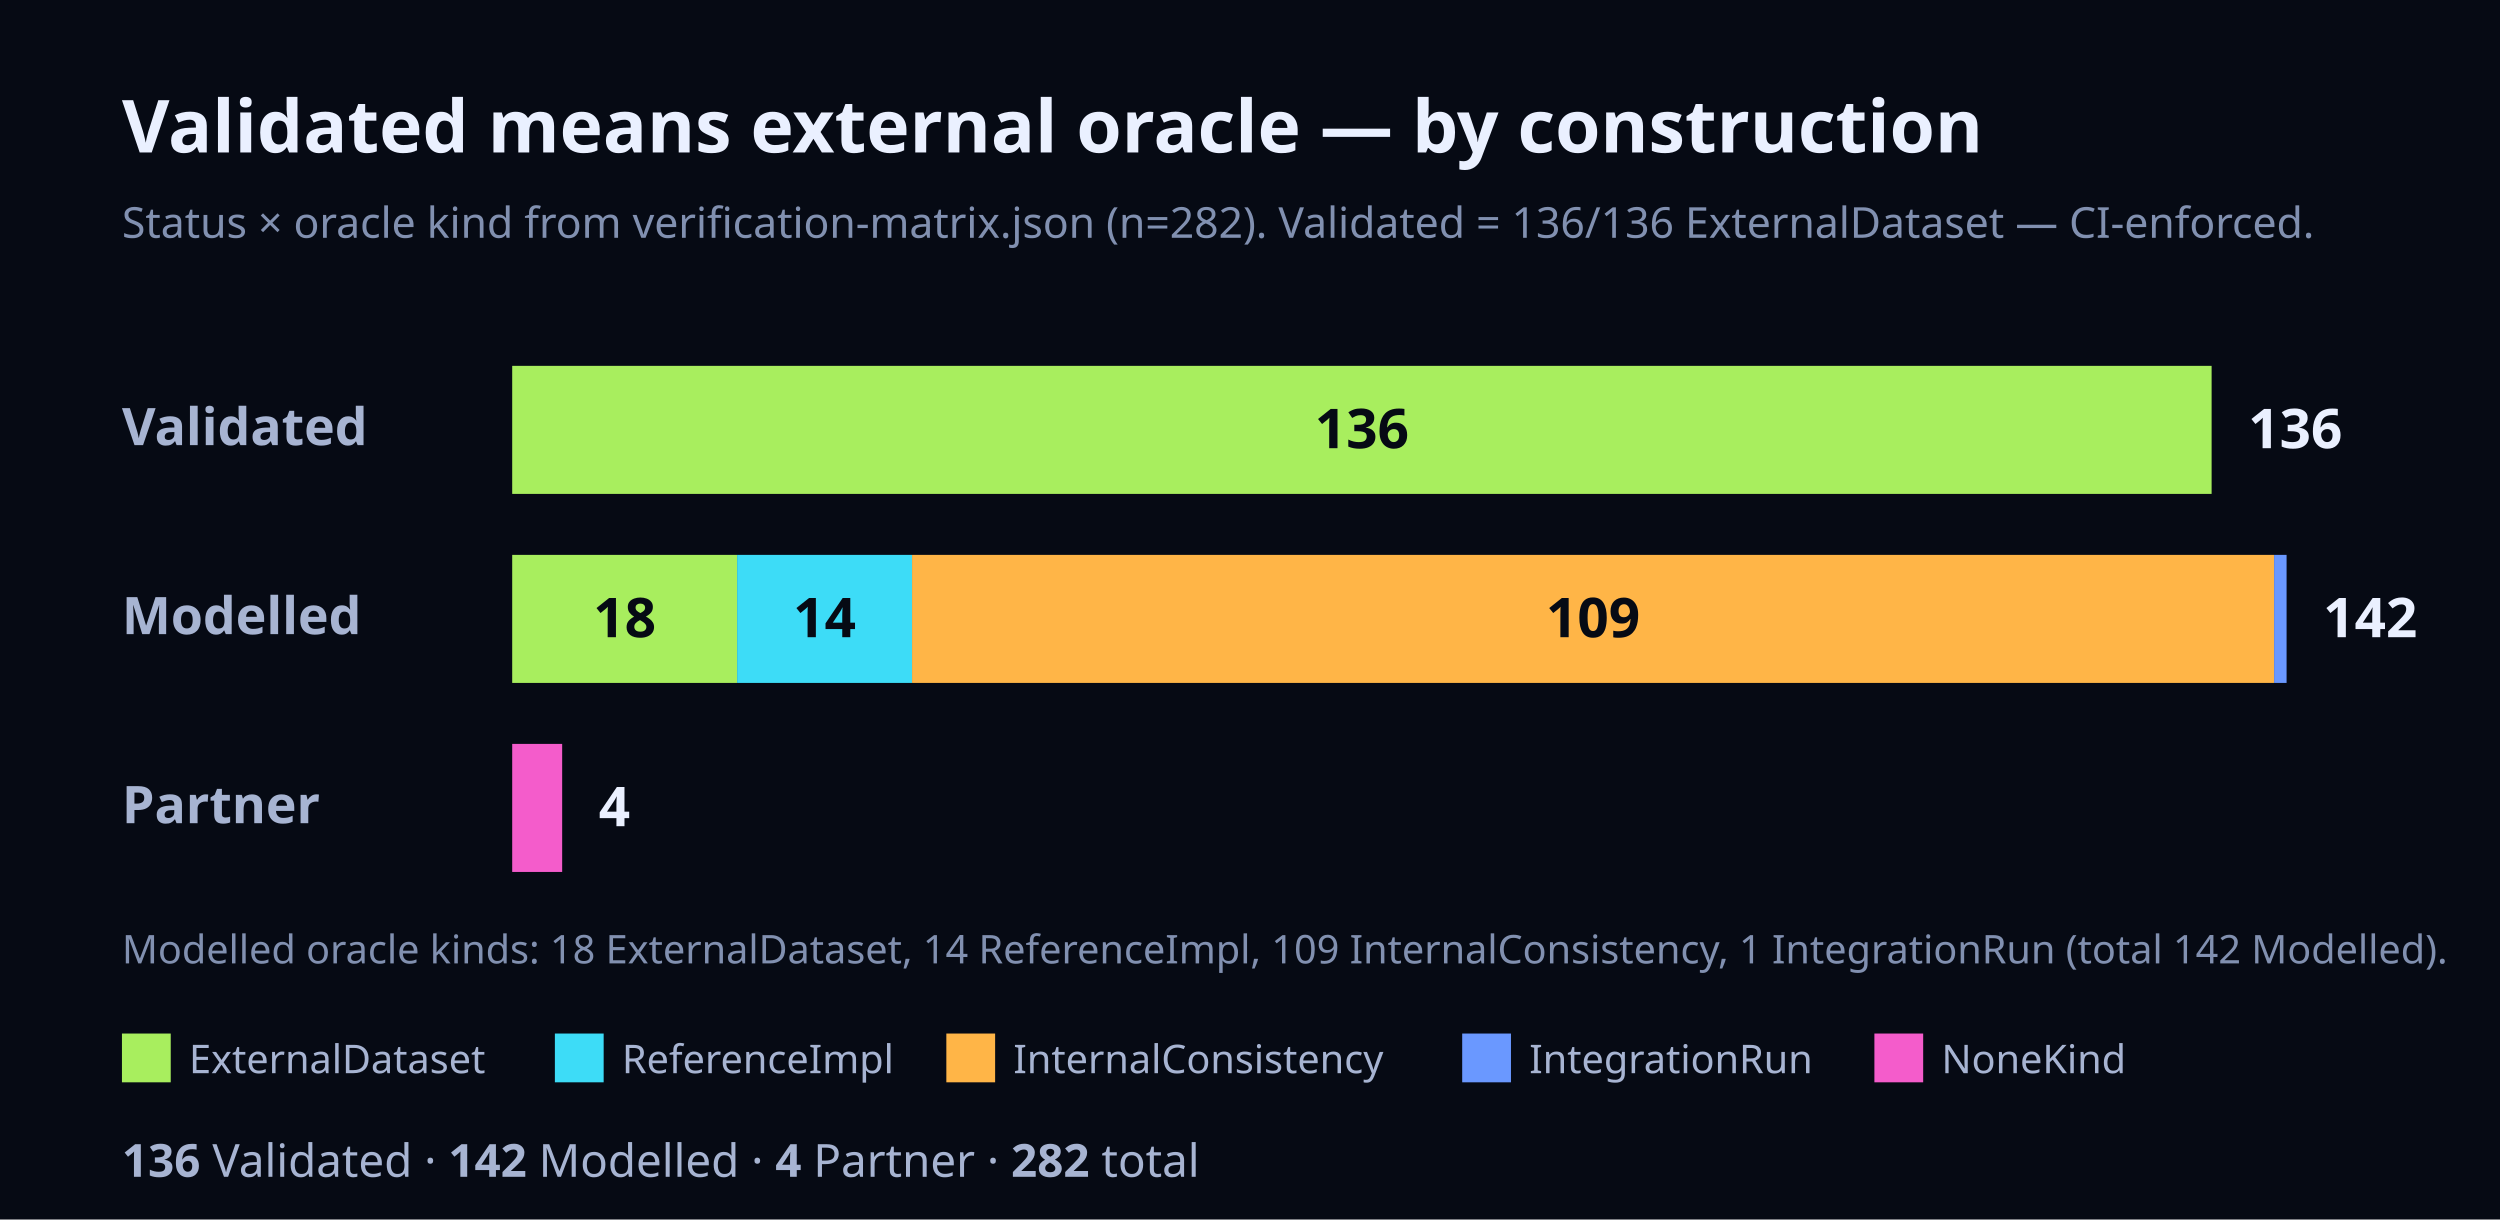
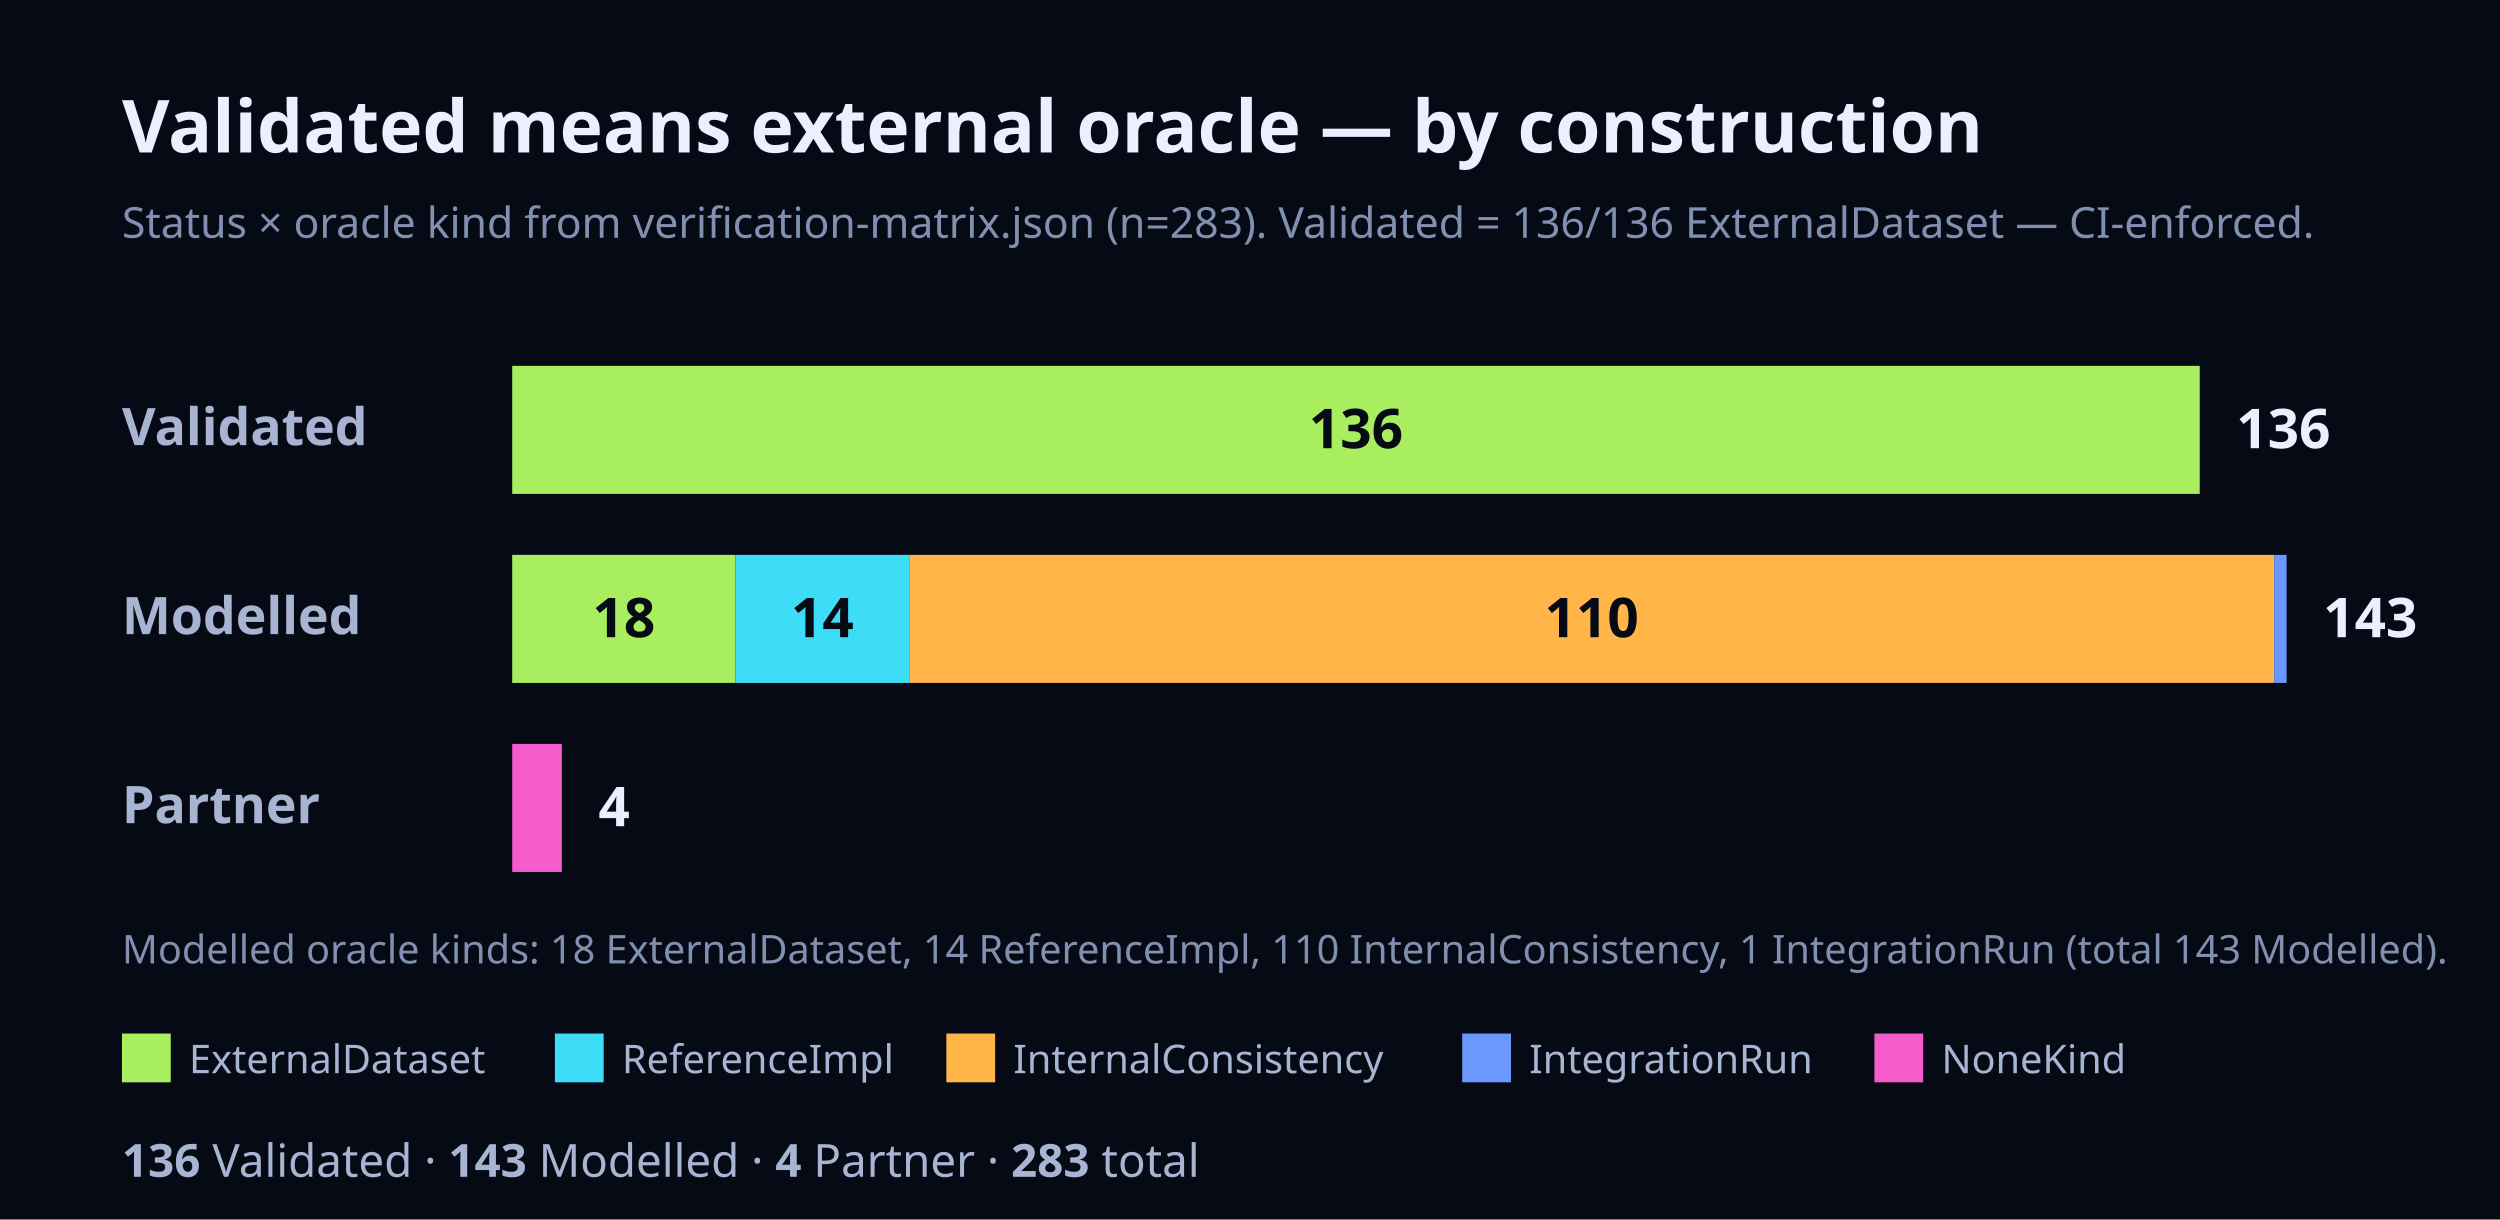
<svg xmlns="http://www.w3.org/2000/svg" width="820" height="400" viewBox="0 0 820 400" font-family="Geist, ui-sans-serif, system-ui, sans-serif">
  <rect x="0" y="0" width="820" height="400" fill="#060A14" />
  <text x="40" y="50" font-size="24" font-weight="700" fill="#EAF0FF">Validated means external oracle — by construction</text>
-   <text x="40" y="78" font-size="14" fill="#8190B0">Status × oracle kind from verification-matrix.json (n=282). Validated = 136/136 ExternalDataset — CI-enforced.</text>
+   <text x="40" y="78" font-size="14" fill="#8190B0">Status × oracle kind from verification-matrix.json (n=283). Validated = 136/136 ExternalDataset — CI-enforced.</text>
  <text x="40" y="146" font-size="17" font-weight="700" fill="#A7B4D2">Validated</text>
-   <rect x="168" y="120" width="557.41" height="42" fill="#A8EE5E" />
-   <text x="446.7" y="147" font-size="18" font-weight="700" fill="#060A14" text-anchor="middle">136</text>
-   <text x="737.41" y="147" font-size="18" font-weight="700" fill="#EAF0FF">136</text>
+   <rect x="168" y="120" width="553.51" height="42" fill="#A8EE5E" />
+   <text x="444.76" y="147" font-size="18" font-weight="700" fill="#060A14" text-anchor="middle">136</text>
+   <text x="733.51" y="147" font-size="18" font-weight="700" fill="#EAF0FF">136</text>
  <text x="40" y="208" font-size="17" font-weight="700" fill="#A7B4D2">Modelled</text>
-   <rect x="168" y="182" width="73.77" height="42" fill="#A8EE5E" />
-   <text x="204.89" y="209" font-size="18" font-weight="700" fill="#060A14" text-anchor="middle">18</text>
-   <rect x="241.77" y="182" width="57.38" height="42" fill="#3DDCF7" />
-   <text x="270.46" y="209" font-size="18" font-weight="700" fill="#060A14" text-anchor="middle">14</text>
-   <rect x="299.15" y="182" width="446.75" height="42" fill="#FFB547" />
-   <text x="522.53" y="209" font-size="18" font-weight="700" fill="#060A14" text-anchor="middle">109</text>
-   <rect x="745.9" y="182" width="4.1" height="42" fill="#6A98FF" />
-   <text x="762" y="209" font-size="18" font-weight="700" fill="#EAF0FF">142</text>
+   <rect x="168" y="182" width="73.26" height="42" fill="#A8EE5E" />
+   <text x="204.63" y="209" font-size="18" font-weight="700" fill="#060A14" text-anchor="middle">18</text>
+   <rect x="241.26" y="182" width="56.98" height="42" fill="#3DDCF7" />
+   <text x="269.75" y="209" font-size="18" font-weight="700" fill="#060A14" text-anchor="middle">14</text>
+   <rect x="298.24" y="182" width="447.69" height="42" fill="#FFB547" />
+   <text x="522.08" y="209" font-size="18" font-weight="700" fill="#060A14" text-anchor="middle">110</text>
+   <rect x="745.93" y="182" width="4.07" height="42" fill="#6A98FF" />
+   <text x="762" y="209" font-size="18" font-weight="700" fill="#EAF0FF">143</text>
  <text x="40" y="270" font-size="17" font-weight="700" fill="#A7B4D2">Partner</text>
-   <rect x="168" y="244" width="16.39" height="42" fill="#F45CCB" />
-   <text x="196.39" y="271" font-size="18" font-weight="700" fill="#EAF0FF">4</text>
-   <text x="40" y="316" font-size="13" fill="#8190B0">Modelled oracle kinds: 18 ExternalDataset, 14 ReferenceImpl, 109 InternalConsistency, 1 IntegrationRun (total 142 Modelled).</text>
+   <rect x="168" y="244" width="16.28" height="42" fill="#F45CCB" />
+   <text x="196.28" y="271" font-size="18" font-weight="700" fill="#EAF0FF">4</text>
+   <text x="40" y="316" font-size="13" fill="#8190B0">Modelled oracle kinds: 18 ExternalDataset, 14 ReferenceImpl, 110 InternalConsistency, 1 IntegrationRun (total 143 Modelled).</text>
  <rect x="40" y="339" width="16" height="16" fill="#A8EE5E" />
  <text x="62" y="352" font-size="13" fill="#A7B4D2">ExternalDataset</text>
  <rect x="182" y="339" width="16" height="16" fill="#3DDCF7" />
  <text x="204" y="352" font-size="13" fill="#A7B4D2">ReferenceImpl</text>
  <rect x="310.4" y="339" width="16" height="16" fill="#FFB547" />
  <text x="332.4" y="352" font-size="13" fill="#A7B4D2">InternalConsistency</text>
  <rect x="479.6" y="339" width="16" height="16" fill="#6A98FF" />
  <text x="501.6" y="352" font-size="13" fill="#A7B4D2">IntegrationRun</text>
  <rect x="614.8" y="339" width="16" height="16" fill="#F45CCB" />
  <text x="636.8" y="352" font-size="13" fill="#A7B4D2">NoneKind</text>
  <text x="40" y="386" font-size="15" fill="#A7B4D2">
-     <tspan font-weight="700">136</tspan> Validated · <tspan font-weight="700">142</tspan> Modelled · <tspan font-weight="700">4</tspan> Partner · <tspan font-weight="700">282</tspan> total</text>
+     <tspan font-weight="700">136</tspan> Validated · <tspan font-weight="700">143</tspan> Modelled · <tspan font-weight="700">4</tspan> Partner · <tspan font-weight="700">283</tspan> total</text>
</svg>
